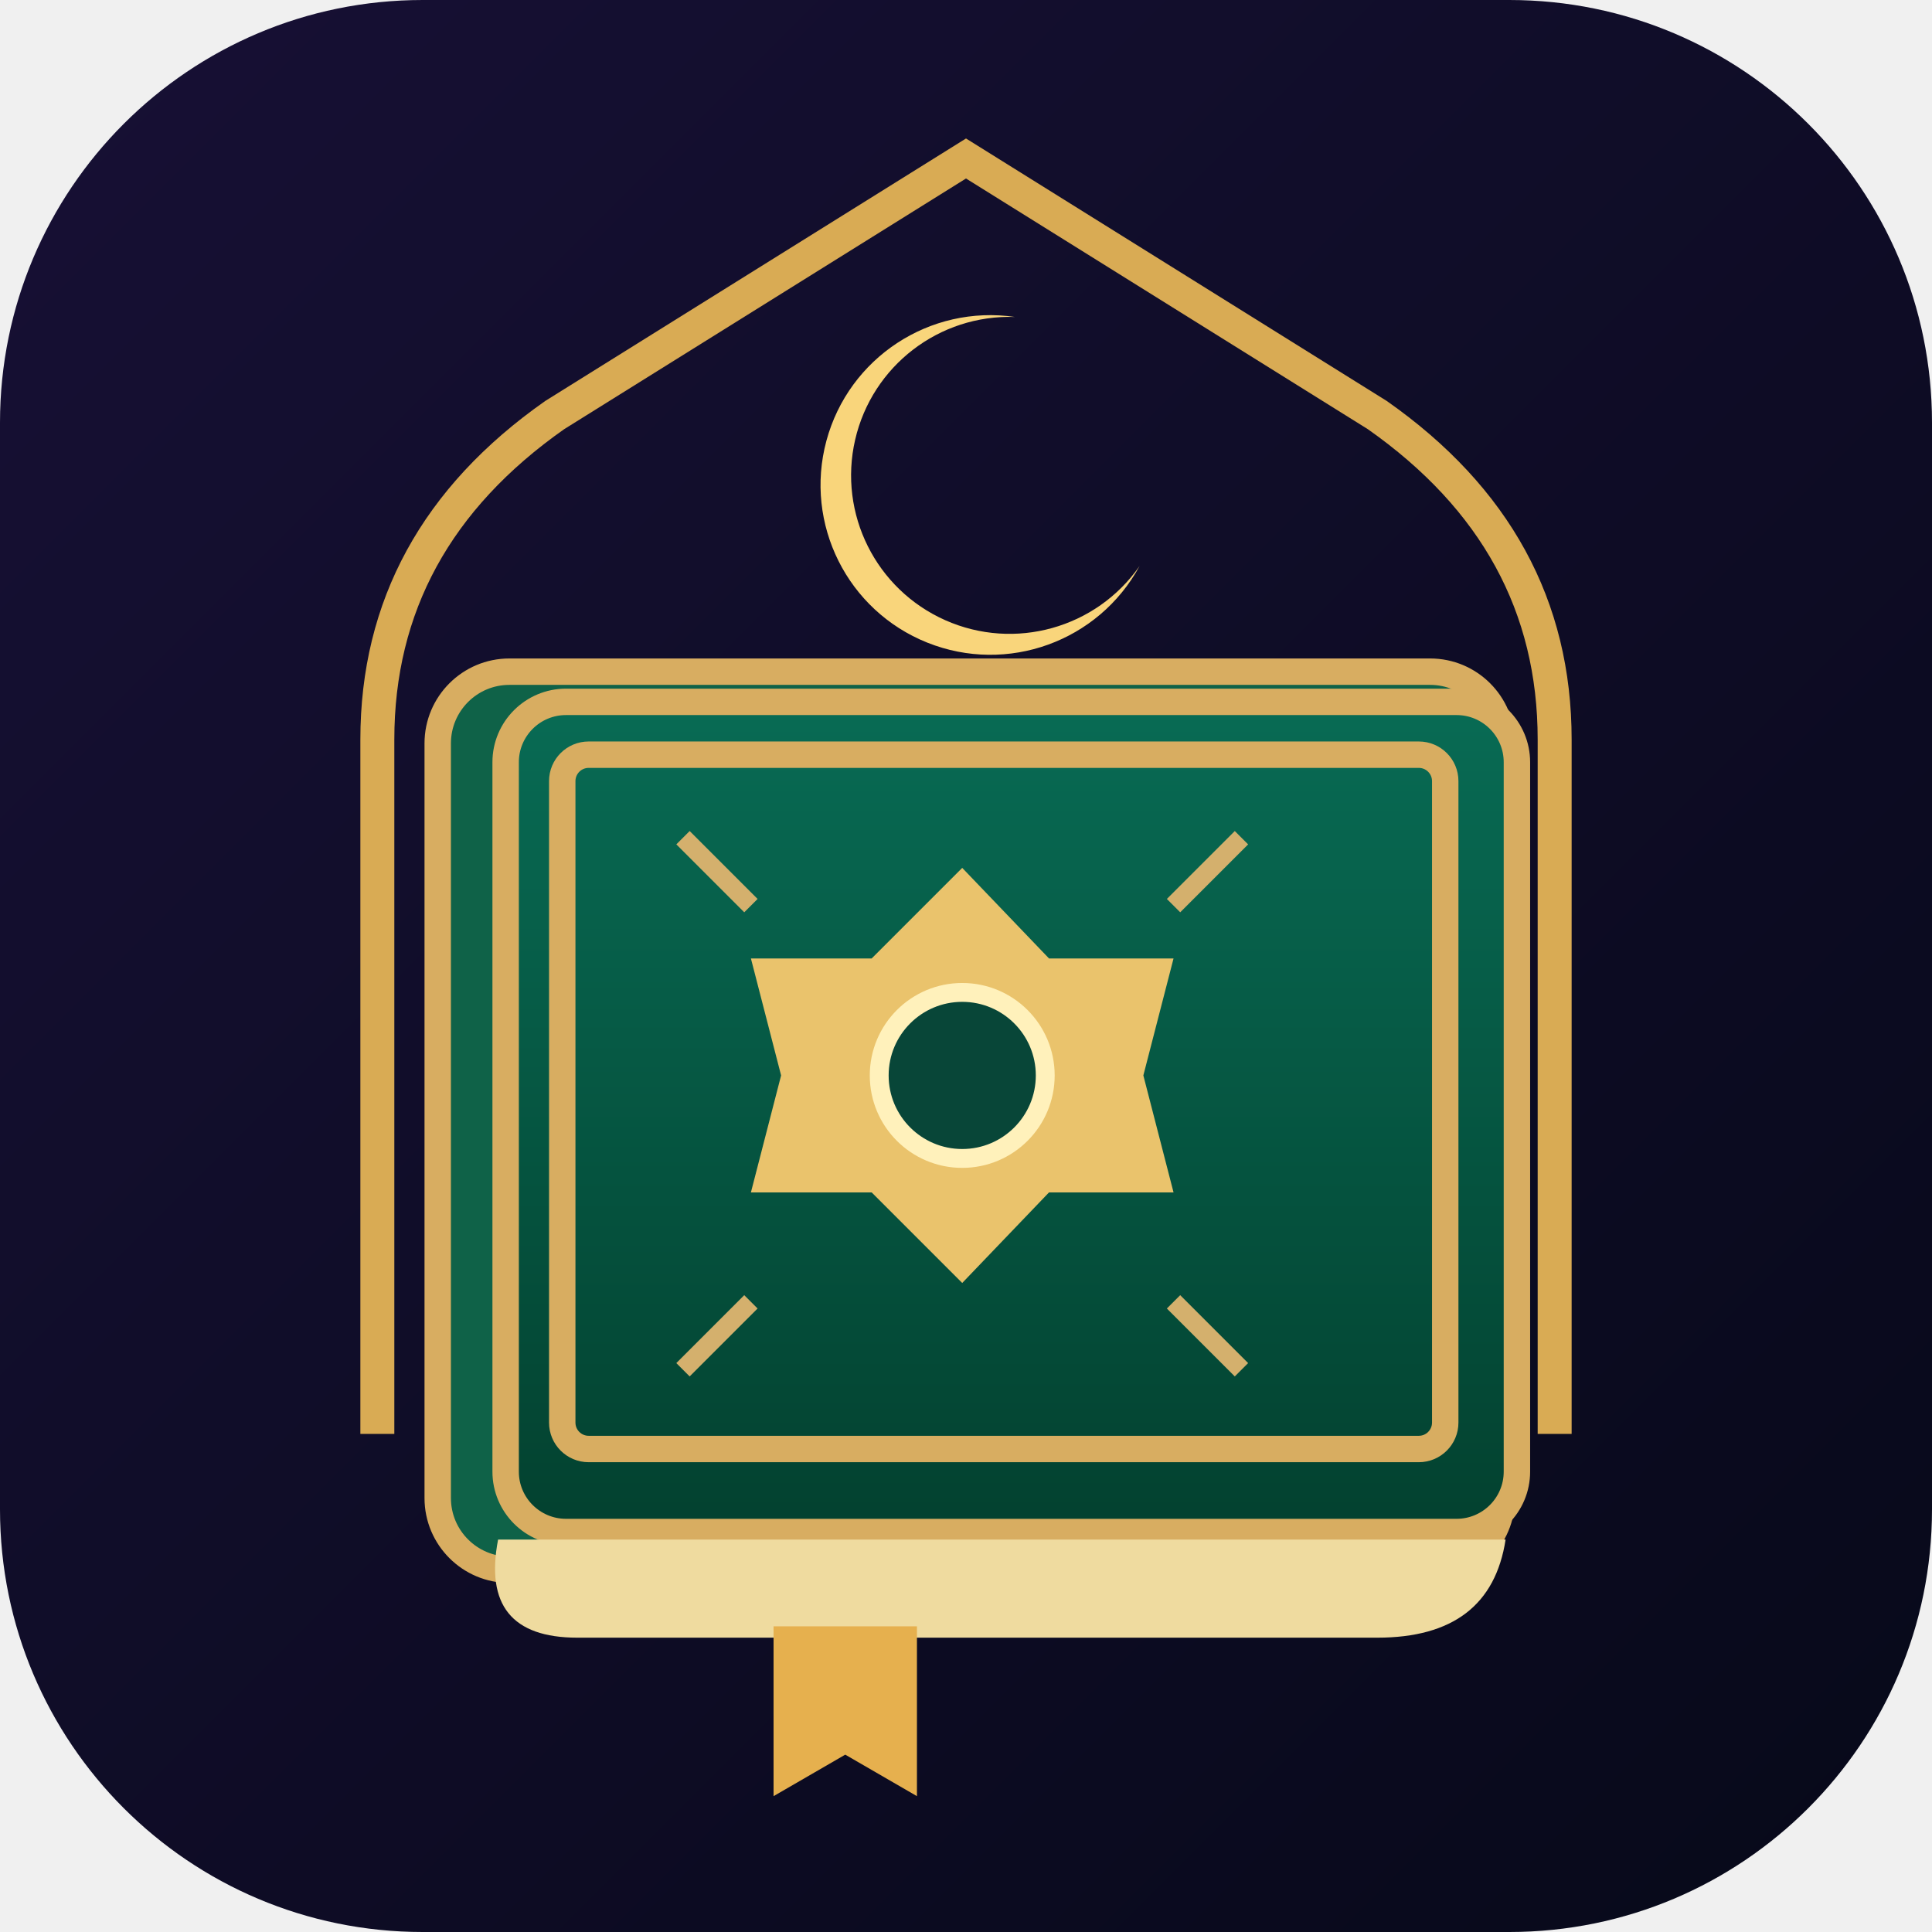
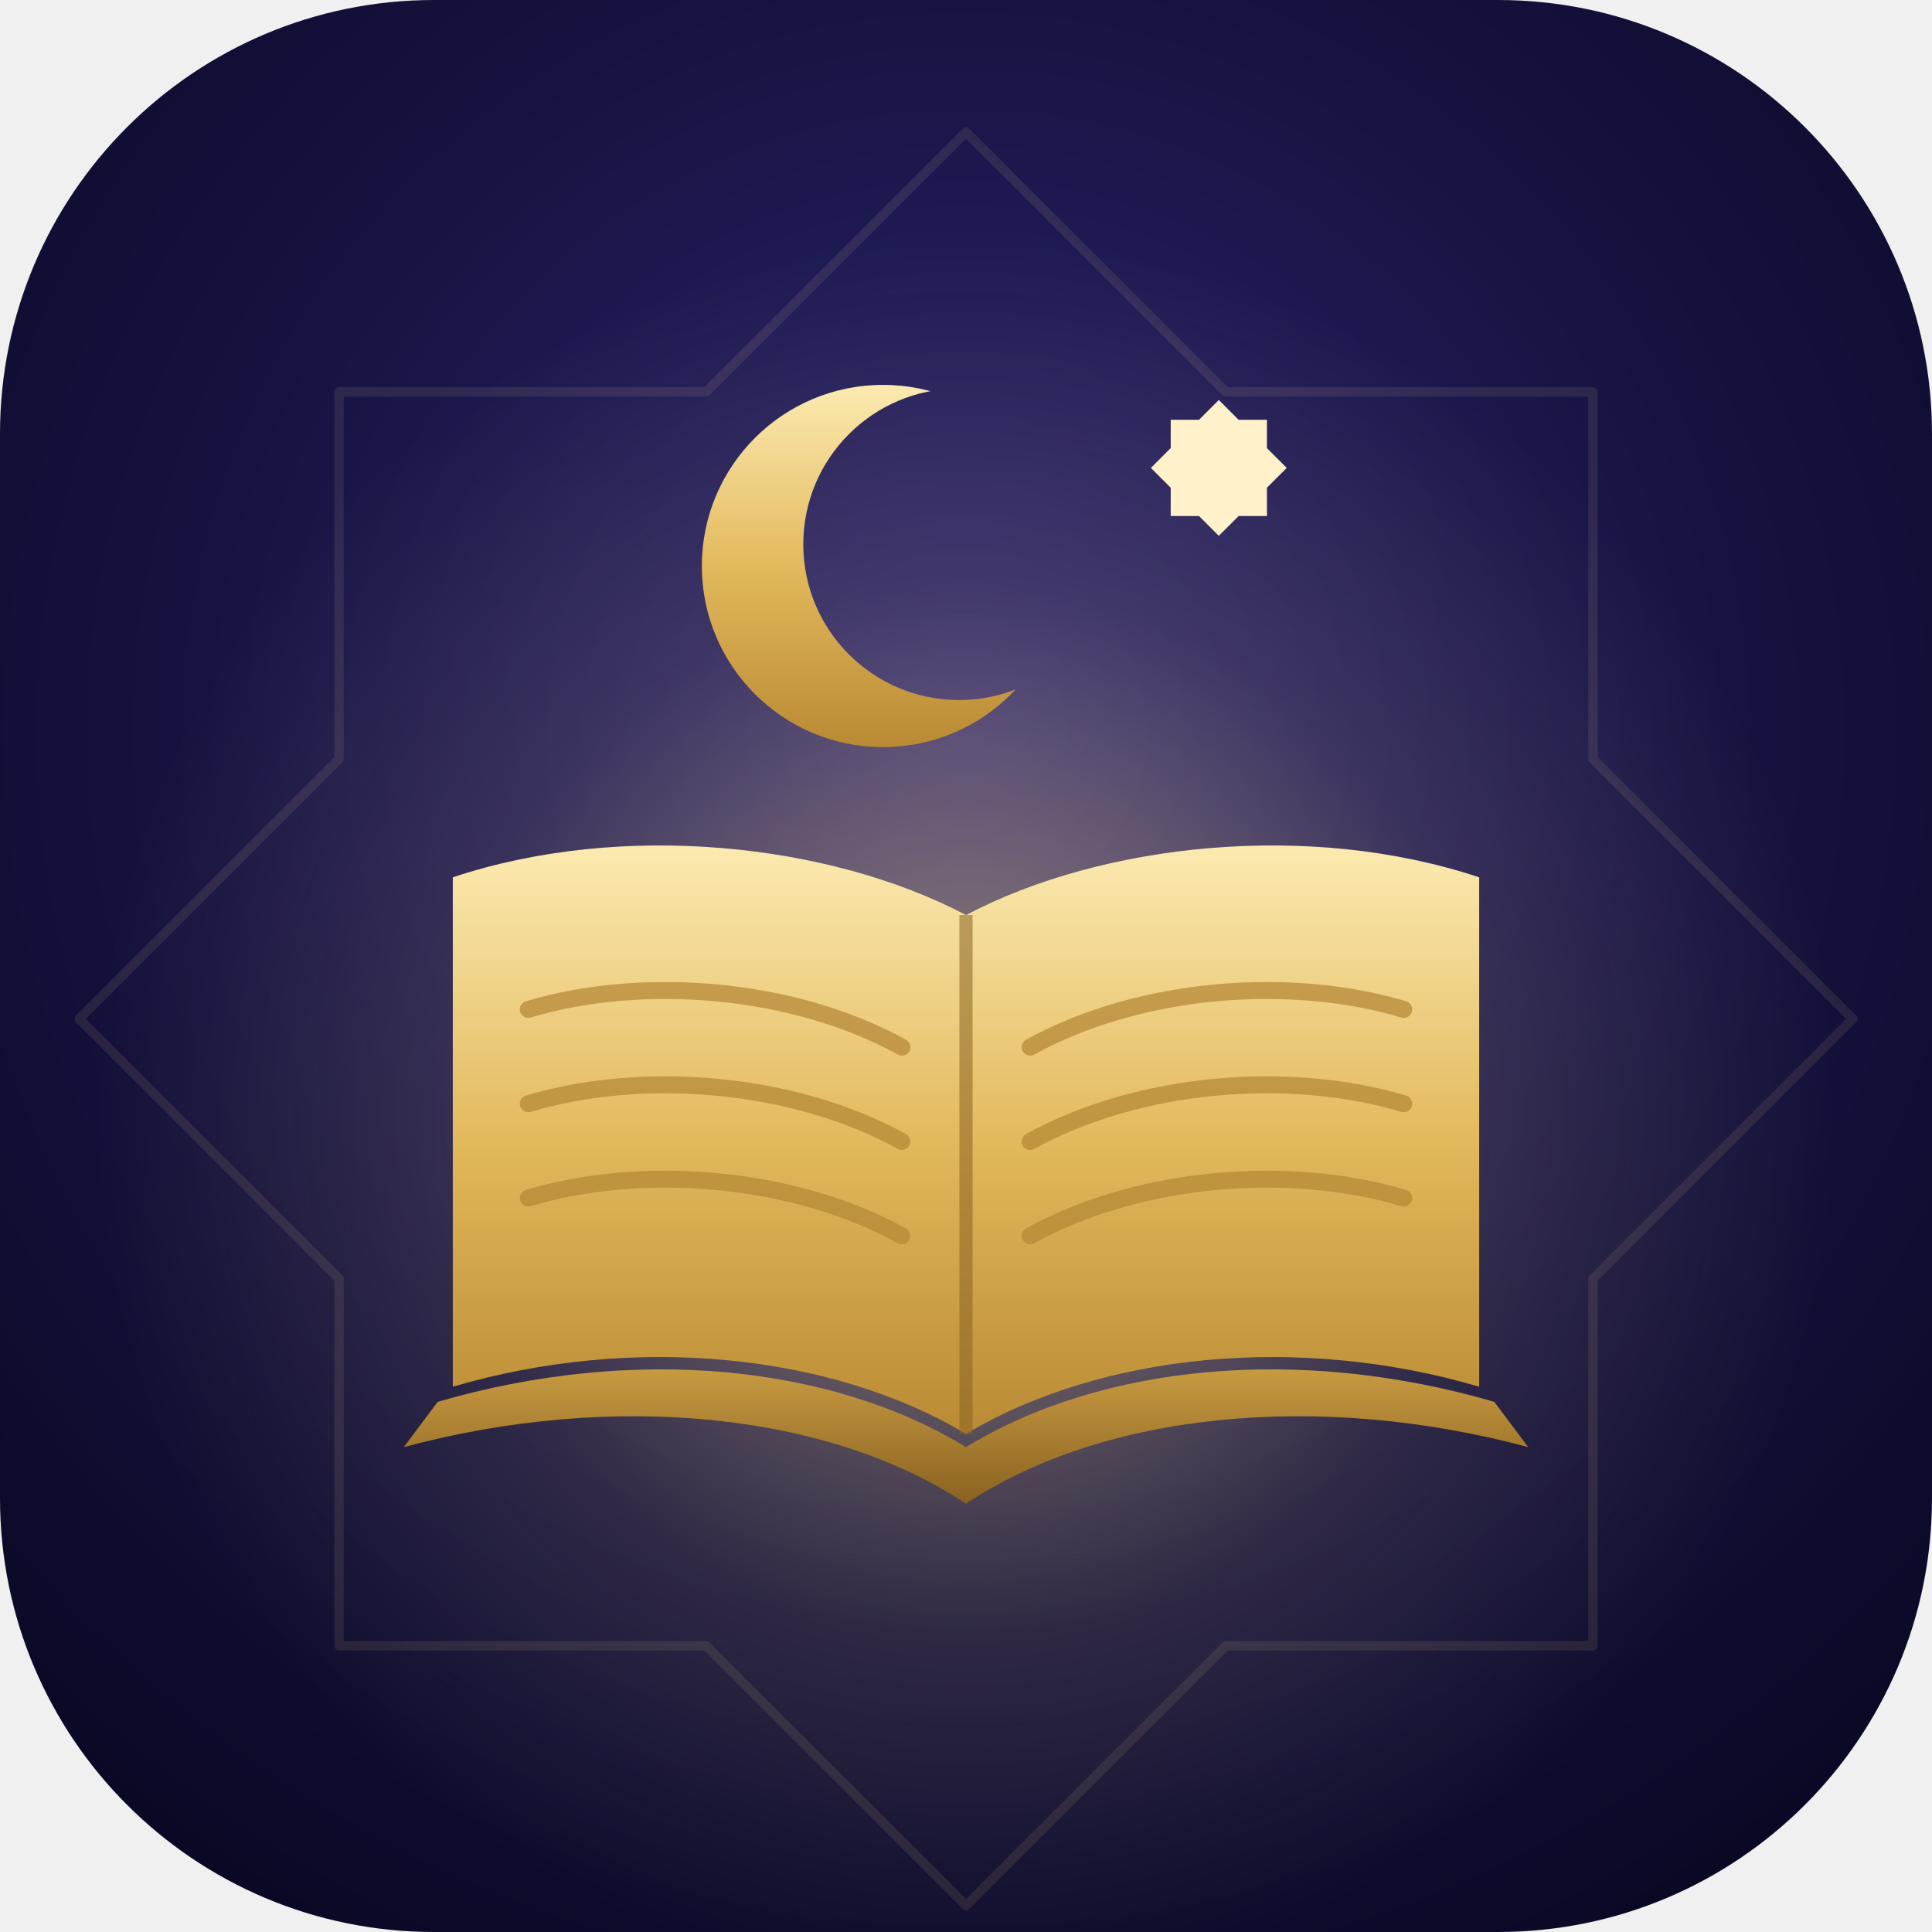
- <svg xmlns="http://www.w3.org/2000/svg" width="512" height="512" viewBox="0 0 512 512">
+ <svg xmlns="http://www.w3.org/2000/svg" viewBox="0 0 1024 1024">
  <defs>
-     <linearGradient id="bg" x2="1" y2="1">
-       <stop stop-color="#171035" />
-       <stop offset="1" stop-color="#070919" />
+     <radialGradient id="bg" cx="50%" cy="38%" r="75%">
+       <stop offset="0" stop-color="#2d2672" />
+       <stop offset=".55" stop-color="#15123f" />
+       <stop offset="1" stop-color="#080720" />
+     </radialGradient>
+     <linearGradient id="gold" x1="0" y1="0" x2="0" y2="1">
+       <stop offset="0" stop-color="#fbeab0" />
+       <stop offset=".5" stop-color="#e3b95d" />
+       <stop offset="1" stop-color="#b98a33" />
    </linearGradient>
-     <linearGradient id="cover" x2="0" y2="1">
-       <stop stop-color="#086b54" />
-       <stop offset="1" stop-color="#03412f" />
+     <linearGradient id="goldd" x1="0" y1="0" x2="0" y2="1">
+       <stop offset="0" stop-color="#c79a41" />
+       <stop offset="1" stop-color="#8a6221" />
    </linearGradient>
+     <radialGradient id="glow" cx="50%" cy="50%" r="50%">
+       <stop offset="0" stop-color="#f6d98b" stop-opacity=".55" />
+       <stop offset=".6" stop-color="#f6d98b" stop-opacity=".12" />
+       <stop offset="1" stop-color="#f6d98b" stop-opacity="0" />
+     </radialGradient>
  </defs>
-   <rect width="512" height="512" rx="112" fill="url(#bg)" />
-   <path d="M100 380V196Q100 143 147 110L256 42 365 110Q412 143 412 196V380" fill="none" stroke="#d9ab54" stroke-width="9" />
-   <path d="M269 84a45 45 0 1 0 33 66 42 42 0 1 1-33-66" fill="#f9d57b" />
-   <g stroke="#d8ad61" stroke-width="7">
-     <rect x="116" y="178" width="282" height="238" rx="19" fill="#0f6248" />
-     <rect x="134" y="186" width="268" height="220" rx="16" fill="url(#cover)" />
-     <rect x="149" y="200" width="234" height="184" rx="7" fill="none" />
+   <rect width="1024" height="1024" rx="230" fill="url(#bg)" />
+   <path d="M512.0,70.0 L649.7,207.7 L844.3,207.7 L844.3,402.3 L982.0,540.0 L844.3,677.7 L844.3,872.3 L649.7,872.3 L512.0,1010.0 L374.3,872.3 L179.7,872.3 L179.7,677.7 L42.0,540.0 L179.7,402.3 L179.7,207.7 L374.3,207.7Z" fill="none" stroke="#f1d58a" stroke-width="5" stroke-linejoin="round" opacity=".10" />
+   <circle cx="512" cy="590" r="470" fill="url(#glow)" />
+   <mask id="cm">
+     <rect width="1024" height="1024" fill="#fff" />
+     <circle cx="508.32" cy="288.48" r="82.56" fill="#000" />
+   </mask>
+   <circle cx="468" cy="300" r="96" fill="url(#gold)" mask="url(#cm)" />
+   <path d="M646.0,212.0 L656.5,222.5 L671.5,222.5 L671.5,237.5 L682.0,248.0 L671.5,258.5 L671.5,273.5 L656.5,273.5 L646.0,284.0 L635.5,273.5 L620.5,273.5 L620.5,258.5 L610.0,248.0 L620.5,237.5 L620.5,222.5 L635.5,222.5Z" fill="#fff1c9" />
+   <g transform="translate(512 615) scale(1.0) translate(-512 -560)">
+     <path d="M512 712 C440 668 335 658 232 688 L214 712 C326 682 440 694 512 742 Z" fill="url(#goldd)" />
+     <path d="M 512.0 712 C 584.0 668 689.0 658 792.0 688 L 810.0 712 C 698.0 682 584.0 694 512.0 742 Z" fill="url(#goldd)" />
+     <path d="M512 430 C440 392 330 380 240 410 L240 680 C335 652 440 662 512 705 Z" fill="url(#gold)" />
+     <path d="M 512.0 430 C 584.0 392 694.0 380 784.0 410 L 784.0 680 C 689.0 652 584.0 662 512.0 705 Z" fill="url(#gold)" />
+     <path d="M512 430 L512 705" stroke="#8a6221" stroke-width="7" opacity=".55" />
+     <path d="M280 480 C340 462 420 468 478 500" stroke="#b58a37" stroke-width="9" stroke-linecap="round" fill="none" opacity=".75" />
+     <path d="M744 480 C684 462 604 468 546 500" stroke="#b58a37" stroke-width="9" stroke-linecap="round" fill="none" opacity=".75" />
+     <path d="M280 530 C340 512 420 518 478 550" stroke="#b58a37" stroke-width="9" stroke-linecap="round" fill="none" opacity=".75" />
+     <path d="M744 530 C684 512 604 518 546 550" stroke="#b58a37" stroke-width="9" stroke-linecap="round" fill="none" opacity=".75" />
+     <path d="M280 580 C340 562 420 568 478 600" stroke="#b58a37" stroke-width="9" stroke-linecap="round" fill="none" opacity=".75" />
+     <path d="M744 580 C684 562 604 568 546 600" stroke="#b58a37" stroke-width="9" stroke-linecap="round" fill="none" opacity=".75" />
  </g>
-   <path d="M255 230l23 24 33 0-8 31 8 31-33 0-23 24-24-24-32 0 8-31-8-31 32 0z" fill="#eac36c" />
-   <circle cx="255" cy="285" r="22" fill="#084638" stroke="#fff1bb" stroke-width="5" />
-   <path d="M181 222l18 18m130-18-18 18M181 363l18-18m130 18-18-18" stroke="#d4b06d" stroke-width="5" />
-   <path d="M132 408h267q-4 26-34 26H153q-26 0-21-26" fill="#efdb9f" />
-   <path d="M205 431v45l19-11 19 11v-45" fill="#e6b04e" />
</svg>
